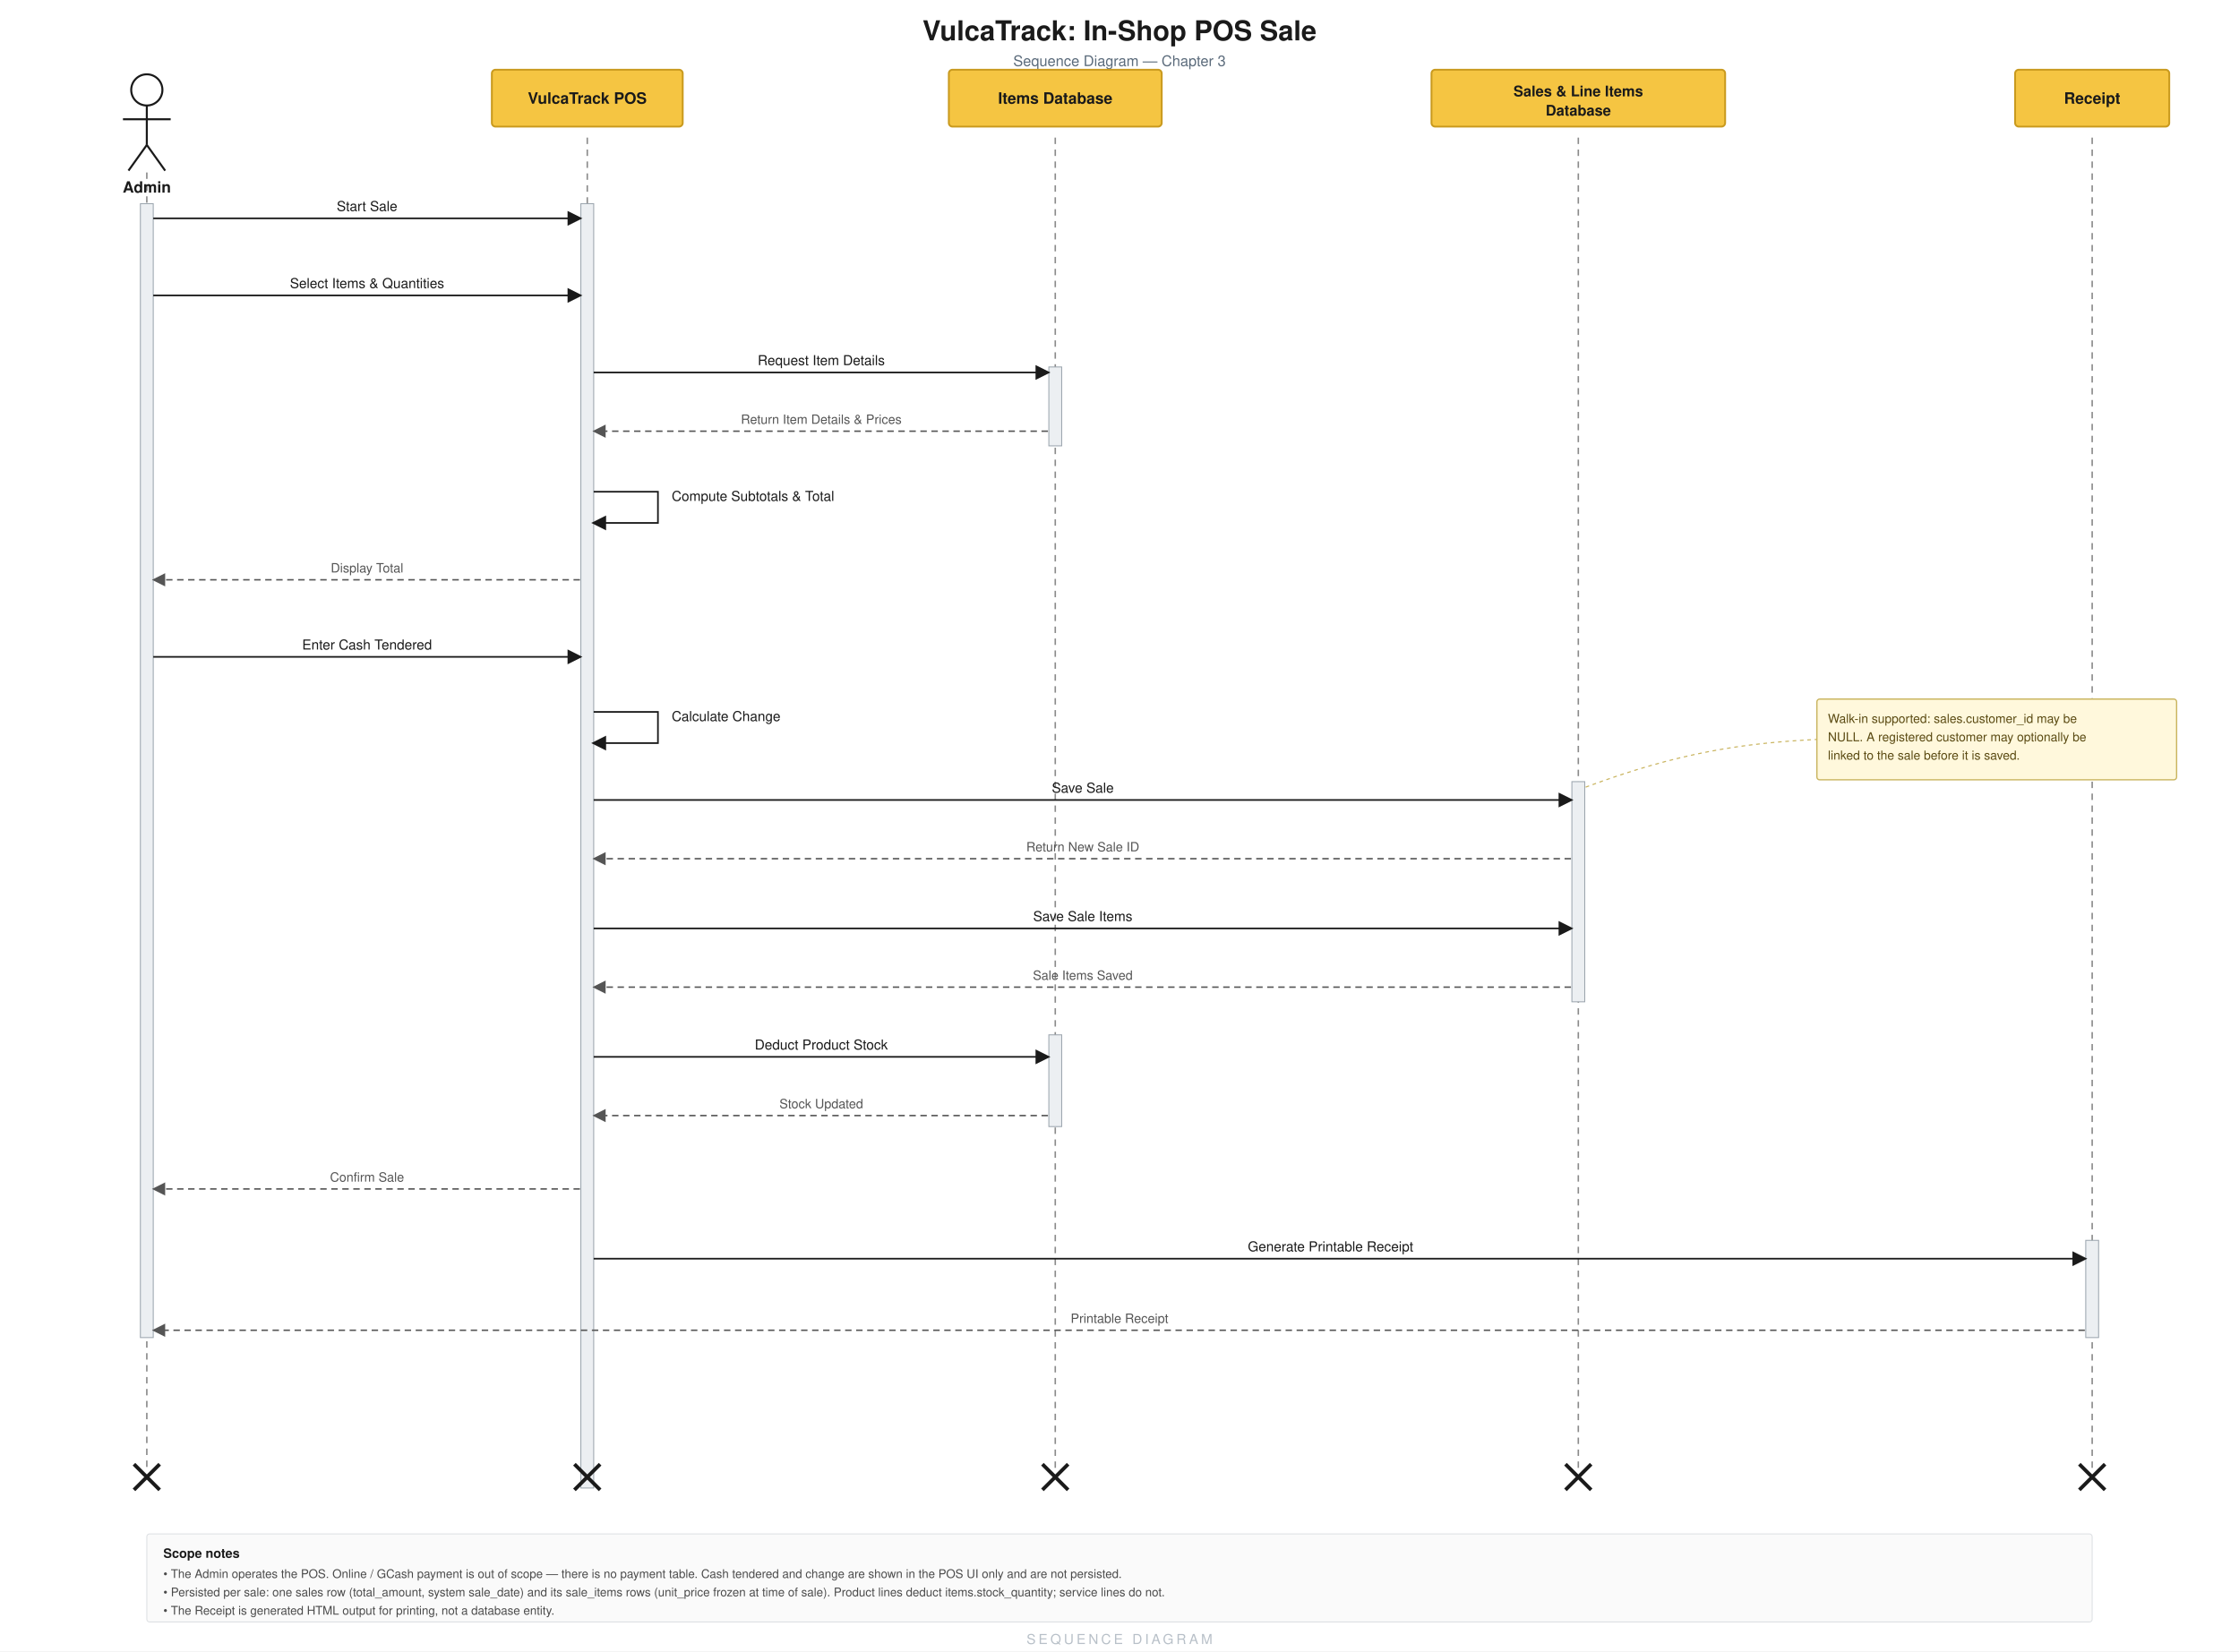
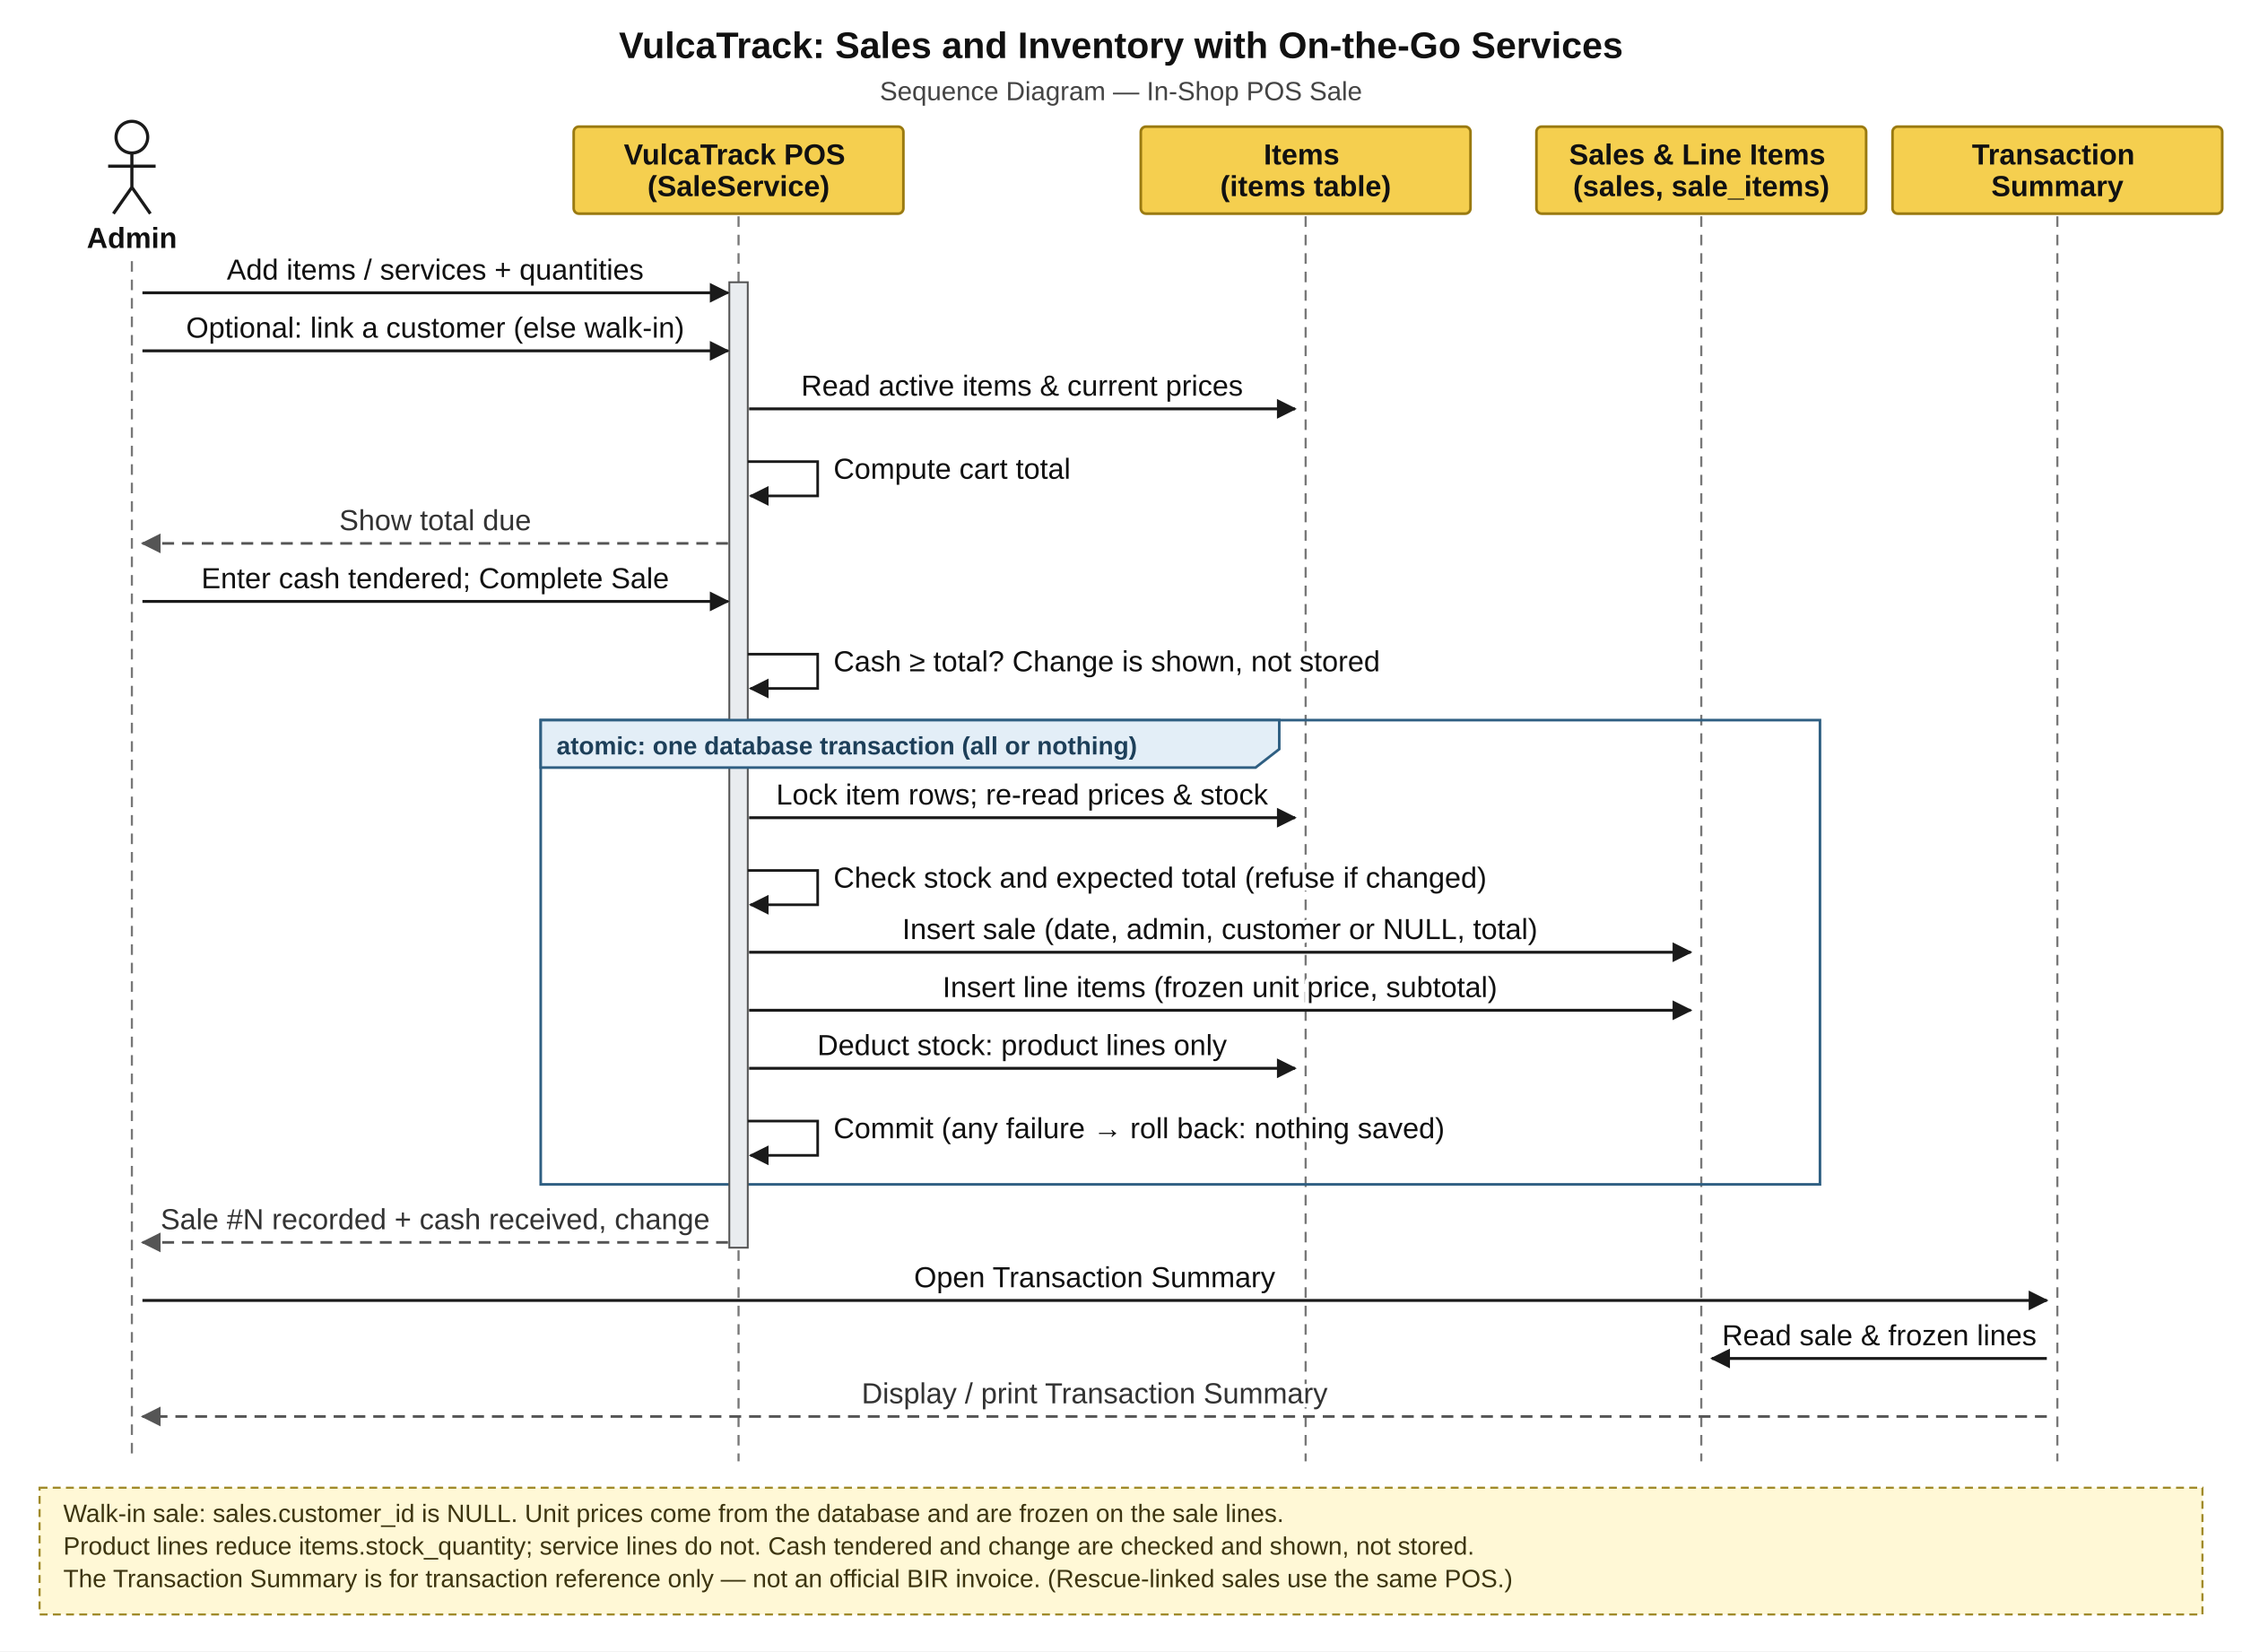
- <svg xmlns="http://www.w3.org/2000/svg" width="2440" height="1800" viewBox="0 0 2440 1800" font-family="Segoe UI, Helvetica, Arial, sans-serif">
+ <svg xmlns="http://www.w3.org/2000/svg" width="1700" height="1252" viewBox="0 0 1700 1252" font-family="Segoe UI, Arial, Helvetica, sans-serif">
  <defs>
-     <marker id="solid" viewBox="0 0 12 12" refX="10" refY="6" markerWidth="9" markerHeight="9" orient="auto-start-reverse">
+     <marker id="call" viewBox="0 0 12 12" refX="11" refY="6" markerWidth="15" markerHeight="15" markerUnits="userSpaceOnUse" orient="auto-start-reverse">
      <path d="M0,0 L12,6 L0,12 z" fill="#1a1a1a" />
    </marker>
-     <marker id="ret" viewBox="0 0 12 12" refX="10" refY="6" markerWidth="9" markerHeight="9" orient="auto-start-reverse">
+     <marker id="ret" viewBox="0 0 12 12" refX="11" refY="6" markerWidth="15" markerHeight="15" markerUnits="userSpaceOnUse" orient="auto-start-reverse">
      <path d="M0,0 L12,6 L0,12 z" fill="#555" />
    </marker>
  </defs>
-   <rect width="2440" height="1800" fill="#ffffff" />
-   <text x="1220" y="44" text-anchor="middle" font-size="30" font-weight="700" fill="#1a1a1a">VulcaTrack: In-Shop POS Sale</text>
-   <text x="1220" y="72" text-anchor="middle" font-size="16" fill="#5b6b7b">Sequence Diagram — Chapter 3</text>
-   <line x1="160" y1="188" x2="160" y2="1600" stroke="#8a8a8a" stroke-width="1.6" stroke-dasharray="7 6" />
-   <line x1="640" y1="150" x2="640" y2="1600" stroke="#8a8a8a" stroke-width="1.6" stroke-dasharray="7 6" />
-   <line x1="1150" y1="150" x2="1150" y2="1600" stroke="#8a8a8a" stroke-width="1.6" stroke-dasharray="7 6" />
-   <line x1="1720" y1="150" x2="1720" y2="1600" stroke="#8a8a8a" stroke-width="1.6" stroke-dasharray="7 6" />
-   <line x1="2280" y1="150" x2="2280" y2="1600" stroke="#8a8a8a" stroke-width="1.6" stroke-dasharray="7 6" />
-   <rect x="153" y="222" width="14" height="1236" fill="#eceff2" stroke="#9aa4ad" stroke-width="1" />
-   <rect x="633" y="222" width="14" height="1400" fill="#eceff2" stroke="#9aa4ad" stroke-width="1" />
-   <rect x="1143" y="400" width="14" height="86" fill="#eceff2" stroke="#9aa4ad" stroke-width="1" />
-   <rect x="1143" y="1128" width="14" height="100" fill="#eceff2" stroke="#9aa4ad" stroke-width="1" />
-   <rect x="1713" y="852" width="14" height="240" fill="#eceff2" stroke="#9aa4ad" stroke-width="1" />
-   <rect x="2273" y="1352" width="14" height="106" fill="#eceff2" stroke="#9aa4ad" stroke-width="1" />
-   <circle cx="160" cy="98" r="17" fill="#ffffff" stroke="#1a1a1a" stroke-width="2.2" />
-   <line x1="160" y1="115" x2="160" y2="158" stroke="#1a1a1a" stroke-width="2.2" />
-   <line x1="134" y1="130" x2="186" y2="130" stroke="#1a1a1a" stroke-width="2.2" />
-   <line x1="160" y1="158" x2="140" y2="186" stroke="#1a1a1a" stroke-width="2.2" />
-   <line x1="160" y1="158" x2="180" y2="186" stroke="#1a1a1a" stroke-width="2.2" />
-   <text x="160" y="210" text-anchor="middle" font-size="17" font-weight="700" fill="#1a1a1a">Admin</text>
-   <rect x="536" y="76" width="208" height="62" rx="4" fill="#f5c542" stroke="#c99a1e" stroke-width="2" />
-   <text x="640" y="113" text-anchor="middle" font-size="17" font-weight="700" fill="#1a1a1a">VulcaTrack POS</text>
-   <rect x="1034" y="76" width="232" height="62" rx="4" fill="#f5c542" stroke="#c99a1e" stroke-width="2" />
-   <text x="1150" y="113" text-anchor="middle" font-size="17" font-weight="700" fill="#1a1a1a">Items Database</text>
-   <rect x="1560" y="76" width="320" height="62" rx="4" fill="#f5c542" stroke="#c99a1e" stroke-width="2" />
-   <text x="1720" y="105" text-anchor="middle" font-size="16" font-weight="700" fill="#1a1a1a">Sales &amp; Line Items</text>
-   <text x="1720" y="126" text-anchor="middle" font-size="16" font-weight="700" fill="#1a1a1a">Database</text>
-   <rect x="2196" y="76" width="168" height="62" rx="4" fill="#f5c542" stroke="#c99a1e" stroke-width="2" />
-   <text x="2280" y="113" text-anchor="middle" font-size="17" font-weight="700" fill="#1a1a1a">Receipt</text>
-   <line x1="167" y1="238" x2="632" y2="238" stroke="#1a1a1a" stroke-width="1.8" marker-end="url(#solid)" />
-   <text x="400" y="230" text-anchor="middle" font-size="15" fill="#1a1a1a">Start Sale</text>
-   <line x1="167" y1="322" x2="632" y2="322" stroke="#1a1a1a" stroke-width="1.8" marker-end="url(#solid)" />
-   <text x="400" y="314" text-anchor="middle" font-size="15" fill="#1a1a1a">Select Items &amp; Quantities</text>
-   <line x1="647" y1="406" x2="1142" y2="406" stroke="#1a1a1a" stroke-width="1.8" marker-end="url(#solid)" />
-   <text x="895" y="398" text-anchor="middle" font-size="15" fill="#1a1a1a">Request Item Details</text>
-   <line x1="1142" y1="470" x2="648" y2="470" stroke="#555" stroke-width="1.6" stroke-dasharray="7 5" marker-end="url(#ret)" />
-   <text x="895" y="462" text-anchor="middle" font-size="14" fill="#555">Return Item Details &amp; Prices</text>
-   <path d="M647,536 h70 v34 h-70" fill="none" stroke="#1a1a1a" stroke-width="1.8" marker-end="url(#solid)" />
-   <text x="732" y="546" text-anchor="start" font-size="15" fill="#1a1a1a">Compute Subtotals &amp; Total</text>
-   <line x1="632" y1="632" x2="168" y2="632" stroke="#555" stroke-width="1.6" stroke-dasharray="7 5" marker-end="url(#ret)" />
-   <text x="400" y="624" text-anchor="middle" font-size="14" fill="#555">Display Total</text>
-   <line x1="167" y1="716" x2="632" y2="716" stroke="#1a1a1a" stroke-width="1.8" marker-end="url(#solid)" />
-   <text x="400" y="708" text-anchor="middle" font-size="15" fill="#1a1a1a">Enter Cash Tendered</text>
-   <path d="M647,776 h70 v34 h-70" fill="none" stroke="#1a1a1a" stroke-width="1.8" marker-end="url(#solid)" />
-   <text x="732" y="786" text-anchor="start" font-size="15" fill="#1a1a1a">Calculate Change</text>
-   <line x1="647" y1="872" x2="1712" y2="872" stroke="#1a1a1a" stroke-width="1.8" marker-end="url(#solid)" />
-   <text x="1180" y="864" text-anchor="middle" font-size="15" fill="#1a1a1a">Save Sale</text>
-   <line x1="1712" y1="936" x2="648" y2="936" stroke="#555" stroke-width="1.6" stroke-dasharray="7 5" marker-end="url(#ret)" />
-   <text x="1180" y="928" text-anchor="middle" font-size="14" fill="#555">Return New Sale ID</text>
-   <line x1="647" y1="1012" x2="1712" y2="1012" stroke="#1a1a1a" stroke-width="1.8" marker-end="url(#solid)" />
-   <text x="1180" y="1004" text-anchor="middle" font-size="15" fill="#1a1a1a">Save Sale Items</text>
-   <line x1="1712" y1="1076" x2="648" y2="1076" stroke="#555" stroke-width="1.6" stroke-dasharray="7 5" marker-end="url(#ret)" />
-   <text x="1180" y="1068" text-anchor="middle" font-size="14" fill="#555">Sale Items Saved</text>
-   <line x1="647" y1="1152" x2="1142" y2="1152" stroke="#1a1a1a" stroke-width="1.8" marker-end="url(#solid)" />
-   <text x="895" y="1144" text-anchor="middle" font-size="15" fill="#1a1a1a">Deduct Product Stock</text>
-   <line x1="1142" y1="1216" x2="648" y2="1216" stroke="#555" stroke-width="1.6" stroke-dasharray="7 5" marker-end="url(#ret)" />
-   <text x="895" y="1208" text-anchor="middle" font-size="14" fill="#555">Stock Updated</text>
-   <line x1="632" y1="1296" x2="168" y2="1296" stroke="#555" stroke-width="1.6" stroke-dasharray="7 5" marker-end="url(#ret)" />
-   <text x="400" y="1288" text-anchor="middle" font-size="14" fill="#555">Confirm Sale</text>
-   <line x1="647" y1="1372" x2="2272" y2="1372" stroke="#1a1a1a" stroke-width="1.8" marker-end="url(#solid)" />
-   <text x="1450" y="1364" text-anchor="middle" font-size="15" fill="#1a1a1a">Generate Printable Receipt</text>
-   <line x1="2272" y1="1450" x2="168" y2="1450" stroke="#555" stroke-width="1.6" stroke-dasharray="7 5" marker-end="url(#ret)" />
-   <text x="1220" y="1442" text-anchor="middle" font-size="14" fill="#555">Printable Receipt</text>
-   <path d="M1728,858 C 1830,820 1900,810 1980,806" fill="none" stroke="#c9b45f" stroke-width="1.2" stroke-dasharray="4 4" />
-   <rect x="1980" y="762" width="392" height="88" rx="3" fill="#fff8dc" stroke="#c9b45f" stroke-width="1.4" />
-   <text x="1992" y="788" font-size="13.5" fill="#5a4a12">Walk-in supported: sales.customer_id may be</text>
-   <text x="1992" y="808" font-size="13.5" fill="#5a4a12">NULL. A registered customer may optionally be</text>
-   <text x="1992" y="828" font-size="13.5" fill="#5a4a12">linked to the sale before it is saved.</text>
-   <g stroke="#1a1a1a" stroke-width="4">
-     <line x1="146" y1="1596" x2="174" y2="1624" />
-     <line x1="174" y1="1596" x2="146" y2="1624" />
-     <line x1="626" y1="1596" x2="654" y2="1624" />
-     <line x1="654" y1="1596" x2="626" y2="1624" />
-     <line x1="1136" y1="1596" x2="1164" y2="1624" />
-     <line x1="1164" y1="1596" x2="1136" y2="1624" />
-     <line x1="1706" y1="1596" x2="1734" y2="1624" />
-     <line x1="1734" y1="1596" x2="1706" y2="1624" />
-     <line x1="2266" y1="1596" x2="2294" y2="1624" />
-     <line x1="2294" y1="1596" x2="2266" y2="1624" />
+   <rect width="1700" height="1252" fill="#ffffff" />
+   <text x="850" y="44" font-size="28" font-weight="700" fill="#111" text-anchor="middle">
+     <tspan x="850" dy="0">VulcaTrack: Sales and Inventory with On-the-Go Services</tspan>
+   </text>
+   <text x="850" y="76" font-size="20" font-weight="400" fill="#444" text-anchor="middle">
+     <tspan x="850" dy="0">Sequence Diagram — In-Shop POS Sale</tspan>
+   </text>
+   <path d="M100,198 L100,1108" fill="none" stroke="#777" stroke-width="1.6" stroke-dasharray="8 6" />
+   <path d="M560,164 L560,1108" fill="none" stroke="#777" stroke-width="1.6" stroke-dasharray="8 6" />
+   <path d="M990,164 L990,1108" fill="none" stroke="#777" stroke-width="1.6" stroke-dasharray="8 6" />
+   <path d="M1290,164 L1290,1108" fill="none" stroke="#777" stroke-width="1.6" stroke-dasharray="8 6" />
+   <path d="M1560,164 L1560,1108" fill="none" stroke="#777" stroke-width="1.6" stroke-dasharray="8 6" />
+   <g stroke="#1a1a1a" stroke-width="2.4" fill="none">
+     <circle cx="100" cy="104" r="12" />
+     <path d="M100,116 V142 M82,126 H118 M100,142 L86,162 M100,142 L114,162" />
  </g>
-   <rect x="160" y="1672" width="2120" height="96" rx="3" fill="#fafafa" stroke="#dcdfe3" />
-   <text x="178" y="1698" font-size="14" font-weight="700" fill="#1a1a1a">Scope notes</text>
-   <text x="178" y="1720" font-size="13" fill="#4a4a4a">• The Admin operates the POS. Online / GCash payment is out of scope — there is no payment table. Cash tendered and change are shown in the POS UI only and are not persisted.</text>
-   <text x="178" y="1740" font-size="13" fill="#4a4a4a">• Persisted per sale: one sales row (total_amount, system sale_date) and its sale_items rows (unit_price frozen at time of sale). Product lines deduct items.stock_quantity; service lines do not.</text>
-   <text x="178" y="1760" font-size="13" fill="#4a4a4a">• The Receipt is generated HTML output for printing, not a database entity.</text>
-   <text x="1220" y="1792" text-anchor="middle" font-size="15" letter-spacing="3" fill="#b8c0c8">SEQUENCE DIAGRAM</text>
+   <text x="100" y="188" font-size="22" font-weight="700" fill="#111" text-anchor="middle">
+     <tspan x="100" dy="0">Admin</tspan>
+   </text>
+   <rect x="435" y="96" width="250" height="66" rx="4" fill="#f5cf4f" stroke="#9a7a10" stroke-width="2" />
+   <text x="560" y="124.7" font-size="22" font-weight="700" fill="#111" text-anchor="middle">
+     <tspan x="560" dy="0">VulcaTrack POS</tspan>
+     <tspan x="560" dy="24">(SaleService)</tspan>
+   </text>
+   <rect x="865" y="96" width="250" height="66" rx="4" fill="#f5cf4f" stroke="#9a7a10" stroke-width="2" />
+   <text x="990" y="124.7" font-size="22" font-weight="700" fill="#111" text-anchor="middle">
+     <tspan x="990" dy="0">Items</tspan>
+     <tspan x="990" dy="24">(items table)</tspan>
+   </text>
+   <rect x="1165" y="96" width="250" height="66" rx="4" fill="#f5cf4f" stroke="#9a7a10" stroke-width="2" />
+   <text x="1290" y="124.7" font-size="22" font-weight="700" fill="#111" text-anchor="middle">
+     <tspan x="1290" dy="0">Sales &amp; Line Items</tspan>
+     <tspan x="1290" dy="24">(sales, sale_items)</tspan>
+   </text>
+   <rect x="1435" y="96" width="250" height="66" rx="4" fill="#f5cf4f" stroke="#9a7a10" stroke-width="2" />
+   <text x="1560" y="124.7" font-size="22" font-weight="700" fill="#111" text-anchor="middle">
+     <tspan x="1560" dy="0">Transaction</tspan>
+     <tspan x="1560" dy="24">Summary</tspan>
+   </text>
+   <rect x="410" y="546" width="970" height="352" rx="0" fill="none" stroke="#2f5f82" stroke-width="2" />
+   <rect x="553" y="214" width="14" height="732" rx="0" fill="#e9ecef" stroke="#555" stroke-width="1.4" />
+   <path d="M410,546 H970 V568 L952,582 H410 z" fill="#e3eef7" stroke="#2f5f82" stroke-width="2" />
+   <text x="422" y="572" font-size="19" font-weight="700" fill="#1d3f59" text-anchor="start">
+     <tspan x="422" dy="0">atomic: one database transaction (all or nothing)</tspan>
+   </text>
+   <path d="M108,222 L552,222" fill="none" stroke="#1a1a1a" stroke-width="2.2" marker-end="url(#call)" />
+   <text x="330" y="212" font-size="22" font-weight="400" fill="#111" text-anchor="middle" stroke="#fff" stroke-width="6" stroke-linejoin="round" paint-order="stroke">
+     <tspan x="330" dy="0">Add items / services + quantities</tspan>
+   </text>
+   <path d="M108,266 L552,266" fill="none" stroke="#1a1a1a" stroke-width="2.2" marker-end="url(#call)" />
+   <text x="330" y="256" font-size="22" font-weight="400" fill="#111" text-anchor="middle" stroke="#fff" stroke-width="6" stroke-linejoin="round" paint-order="stroke">
+     <tspan x="330" dy="0">Optional: link a customer (else walk-in)</tspan>
+   </text>
+   <path d="M568,310 L982,310" fill="none" stroke="#1a1a1a" stroke-width="2.2" marker-end="url(#call)" />
+   <text x="775" y="300" font-size="22" font-weight="400" fill="#111" text-anchor="middle" stroke="#fff" stroke-width="6" stroke-linejoin="round" paint-order="stroke">
+     <tspan x="775" dy="0">Read active items &amp; current prices</tspan>
+   </text>
+   <path d="M567,350 L620,350 L620,376 L569,376" fill="none" stroke="#1a1a1a" stroke-width="2" marker-end="url(#call)" />
+   <text x="632" y="363" font-size="22" font-weight="400" fill="#111" text-anchor="start" stroke="#fff" stroke-width="6" stroke-linejoin="round" paint-order="stroke">
+     <tspan x="632" dy="0">Compute cart total</tspan>
+   </text>
+   <path d="M552,412 L108,412" fill="none" stroke="#555" stroke-width="2" marker-end="url(#ret)" stroke-dasharray="9 6" />
+   <text x="330" y="402" font-size="22" font-weight="400" fill="#333" text-anchor="middle" stroke="#fff" stroke-width="6" stroke-linejoin="round" paint-order="stroke">
+     <tspan x="330" dy="0">Show total due</tspan>
+   </text>
+   <path d="M108,456 L552,456" fill="none" stroke="#1a1a1a" stroke-width="2.2" marker-end="url(#call)" />
+   <text x="330" y="446" font-size="22" font-weight="400" fill="#111" text-anchor="middle" stroke="#fff" stroke-width="6" stroke-linejoin="round" paint-order="stroke">
+     <tspan x="330" dy="0">Enter cash tendered; Complete Sale</tspan>
+   </text>
+   <path d="M567,496 L620,496 L620,522 L569,522" fill="none" stroke="#1a1a1a" stroke-width="2" marker-end="url(#call)" />
+   <text x="632" y="509" font-size="22" font-weight="400" fill="#111" text-anchor="start" stroke="#fff" stroke-width="6" stroke-linejoin="round" paint-order="stroke">
+     <tspan x="632" dy="0">Cash ≥ total? Change is shown, not stored</tspan>
+   </text>
+   <path d="M568,620 L982,620" fill="none" stroke="#1a1a1a" stroke-width="2.2" marker-end="url(#call)" />
+   <text x="775" y="610" font-size="22" font-weight="400" fill="#111" text-anchor="middle" stroke="#fff" stroke-width="6" stroke-linejoin="round" paint-order="stroke">
+     <tspan x="775" dy="0">Lock item rows; re-read prices &amp; stock</tspan>
+   </text>
+   <path d="M567,660 L620,660 L620,686 L569,686" fill="none" stroke="#1a1a1a" stroke-width="2" marker-end="url(#call)" />
+   <text x="632" y="673" font-size="22" font-weight="400" fill="#111" text-anchor="start" stroke="#fff" stroke-width="6" stroke-linejoin="round" paint-order="stroke">
+     <tspan x="632" dy="0">Check stock and expected total (refuse if changed)</tspan>
+   </text>
+   <path d="M568,722 L1282,722" fill="none" stroke="#1a1a1a" stroke-width="2.2" marker-end="url(#call)" />
+   <text x="925" y="712" font-size="22" font-weight="400" fill="#111" text-anchor="middle" stroke="#fff" stroke-width="6" stroke-linejoin="round" paint-order="stroke">
+     <tspan x="925" dy="0">Insert sale (date, admin, customer or NULL, total)</tspan>
+   </text>
+   <path d="M568,766 L1282,766" fill="none" stroke="#1a1a1a" stroke-width="2.2" marker-end="url(#call)" />
+   <text x="925" y="756" font-size="22" font-weight="400" fill="#111" text-anchor="middle" stroke="#fff" stroke-width="6" stroke-linejoin="round" paint-order="stroke">
+     <tspan x="925" dy="0">Insert line items (frozen unit price, subtotal)</tspan>
+   </text>
+   <path d="M568,810 L982,810" fill="none" stroke="#1a1a1a" stroke-width="2.2" marker-end="url(#call)" />
+   <text x="775" y="800" font-size="22" font-weight="400" fill="#111" text-anchor="middle" stroke="#fff" stroke-width="6" stroke-linejoin="round" paint-order="stroke">
+     <tspan x="775" dy="0">Deduct stock: product lines only</tspan>
+   </text>
+   <path d="M567,850 L620,850 L620,876 L569,876" fill="none" stroke="#1a1a1a" stroke-width="2" marker-end="url(#call)" />
+   <text x="632" y="863" font-size="22" font-weight="400" fill="#111" text-anchor="start" stroke="#fff" stroke-width="6" stroke-linejoin="round" paint-order="stroke">
+     <tspan x="632" dy="0">Commit (any failure → roll back: nothing saved)</tspan>
+   </text>
+   <path d="M552,942 L108,942" fill="none" stroke="#555" stroke-width="2" marker-end="url(#ret)" stroke-dasharray="9 6" />
+   <text x="330" y="932" font-size="22" font-weight="400" fill="#333" text-anchor="middle" stroke="#fff" stroke-width="6" stroke-linejoin="round" paint-order="stroke">
+     <tspan x="330" dy="0">Sale #N recorded + cash received, change</tspan>
+   </text>
+   <path d="M108,986 L1552,986" fill="none" stroke="#1a1a1a" stroke-width="2.2" marker-end="url(#call)" />
+   <text x="830" y="976" font-size="22" font-weight="400" fill="#111" text-anchor="middle" stroke="#fff" stroke-width="6" stroke-linejoin="round" paint-order="stroke">
+     <tspan x="830" dy="0">Open Transaction Summary</tspan>
+   </text>
+   <path d="M1552,1030 L1298,1030" fill="none" stroke="#1a1a1a" stroke-width="2.2" marker-end="url(#call)" />
+   <text x="1425" y="1020" font-size="22" font-weight="400" fill="#111" text-anchor="middle" stroke="#fff" stroke-width="6" stroke-linejoin="round" paint-order="stroke">
+     <tspan x="1425" dy="0">Read sale &amp; frozen lines</tspan>
+   </text>
+   <path d="M1552,1074 L108,1074" fill="none" stroke="#555" stroke-width="2" marker-end="url(#ret)" stroke-dasharray="9 6" />
+   <text x="830" y="1064" font-size="22" font-weight="400" fill="#333" text-anchor="middle" stroke="#fff" stroke-width="6" stroke-linejoin="round" paint-order="stroke">
+     <tspan x="830" dy="0">Display / print Transaction Summary</tspan>
+   </text>
+   <rect x="30" y="1128" width="1640" height="96.1" rx="0" fill="#fff8d6" stroke="#a08a2a" stroke-width="1.6" stroke-dasharray="6 4" />
+   <text x="48" y="1154" font-size="19" font-weight="400" fill="#3d3510" text-anchor="start">
+     <tspan x="48" dy="0">Walk-in sale: sales.customer_id is NULL. Unit prices come from the database and are frozen on the sale lines.</tspan>
+     <tspan x="48" dy="24.7">Product lines reduce items.stock_quantity; service lines do not. Cash tendered and change are checked and shown, not stored.</tspan>
+     <tspan x="48" dy="24.7">The Transaction Summary is for transaction reference only — not an official BIR invoice. (Rescue-linked sales use the same POS.)</tspan>
+   </text>
</svg>
